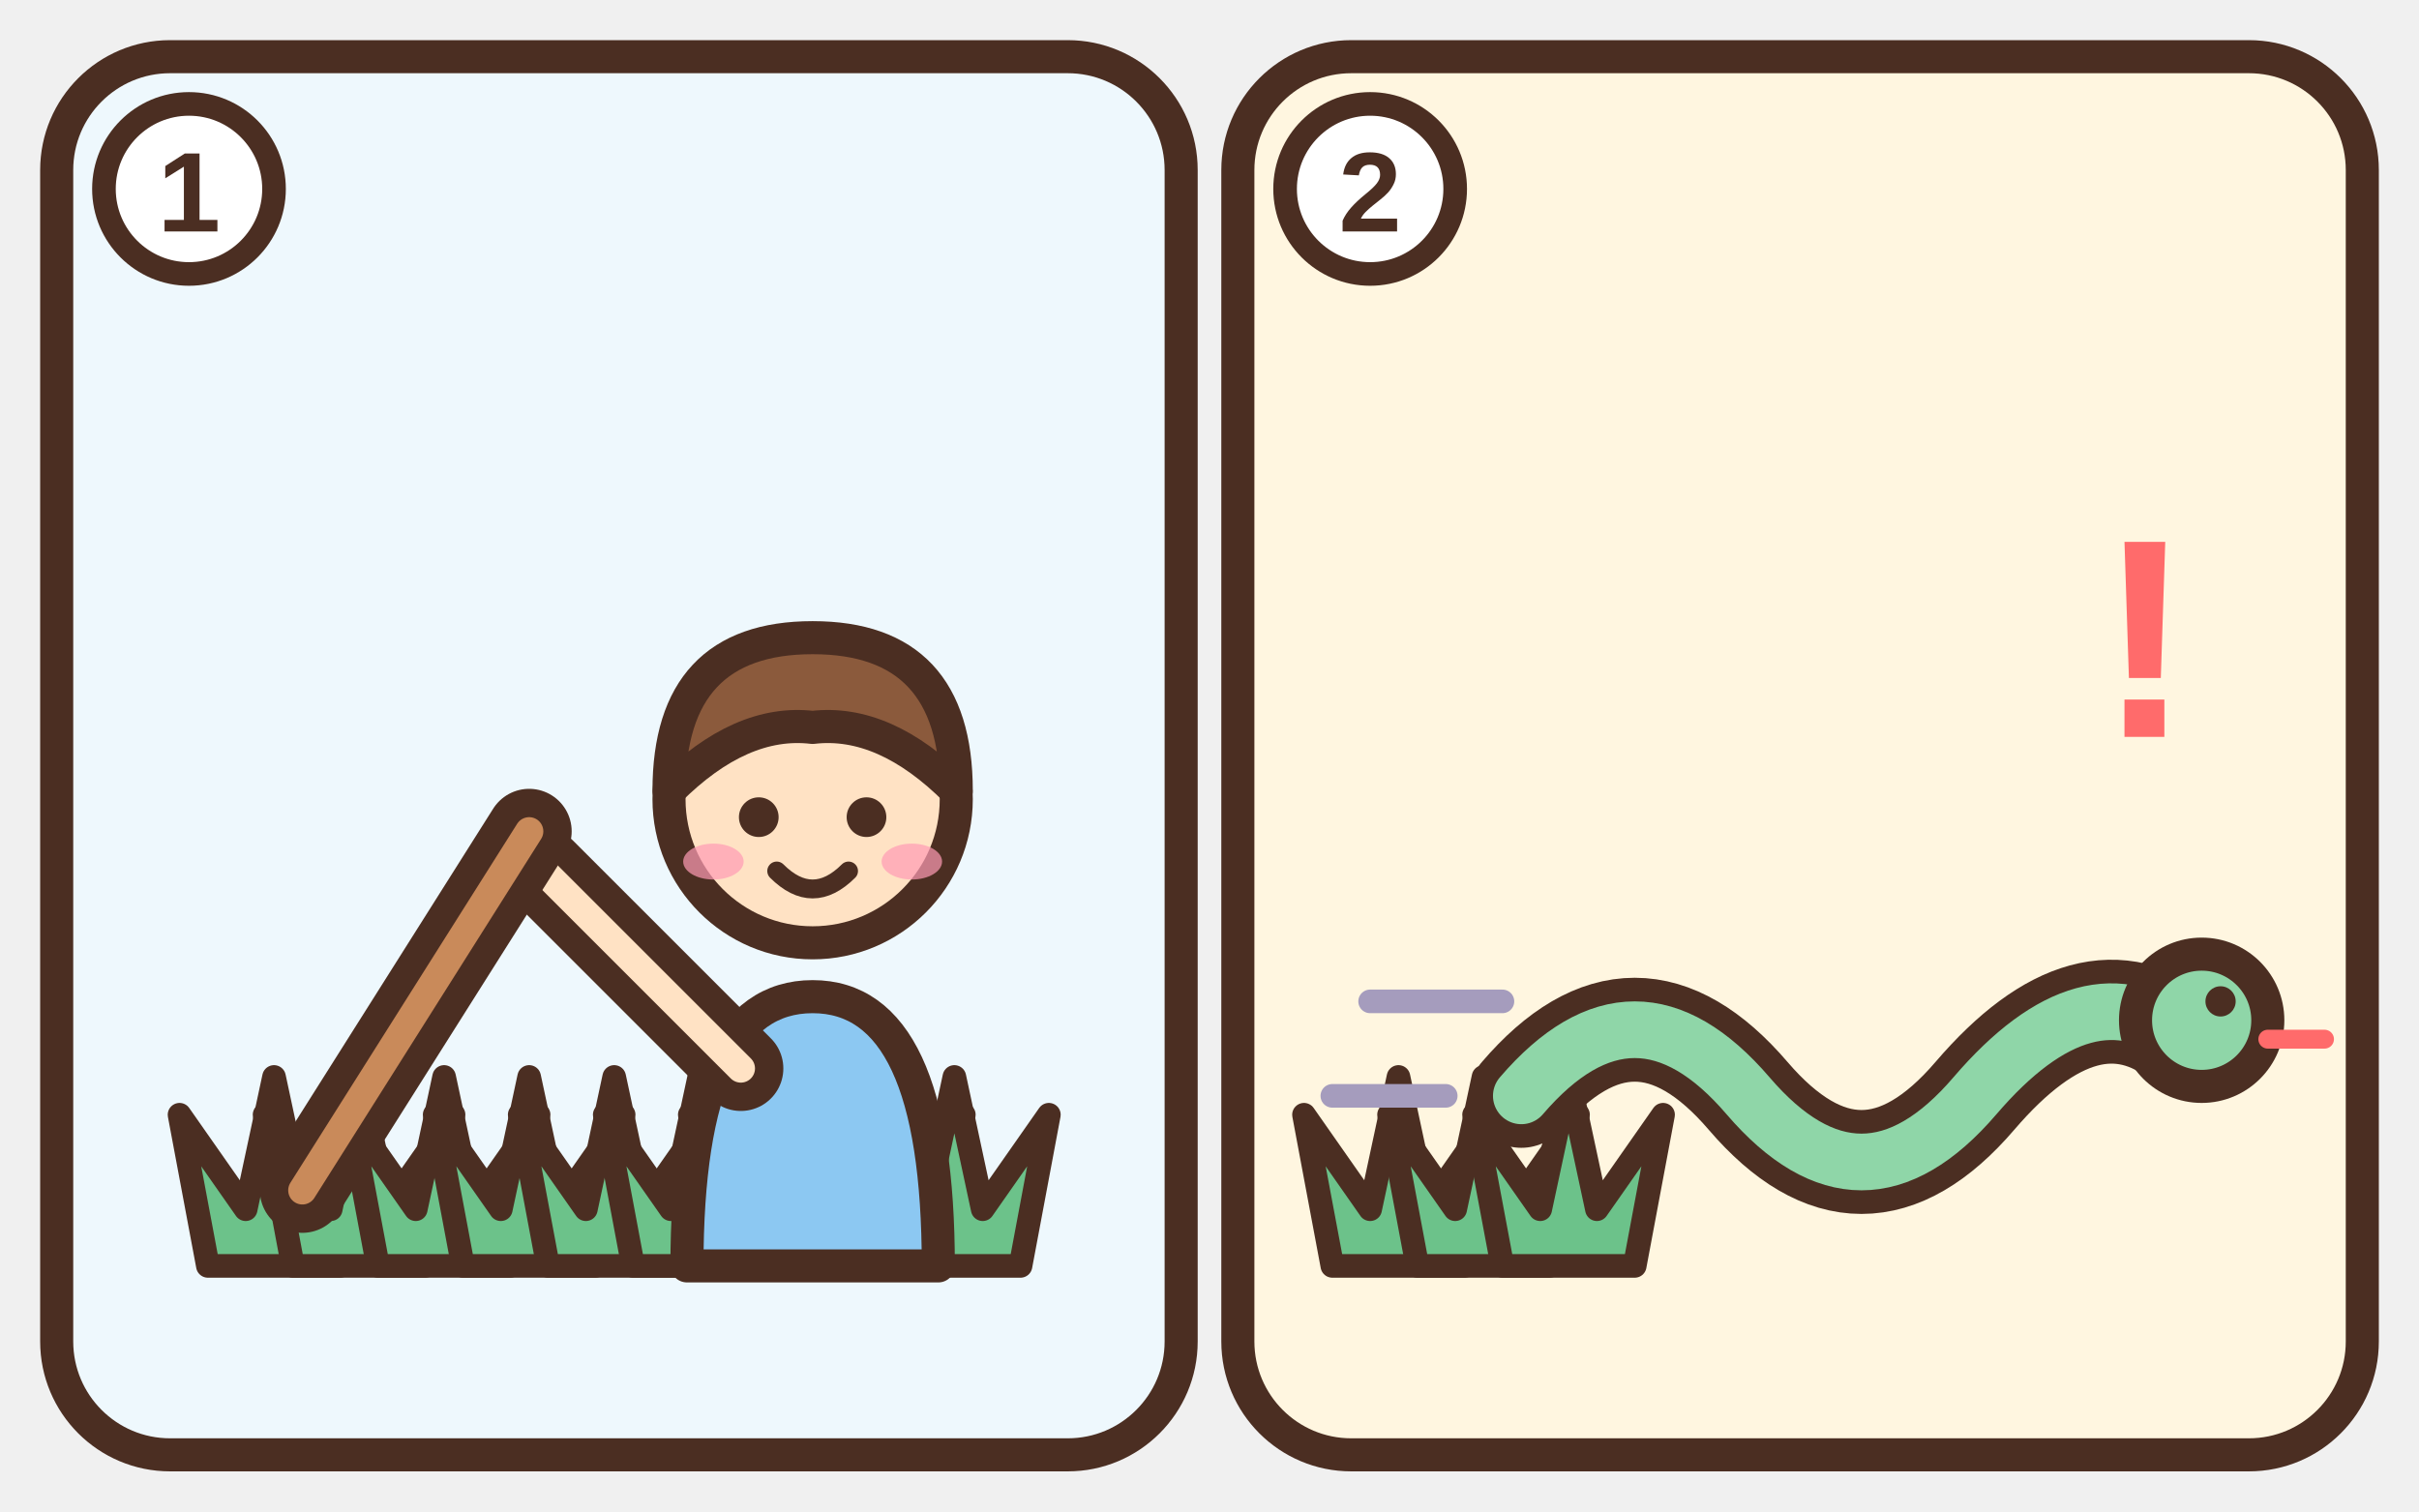
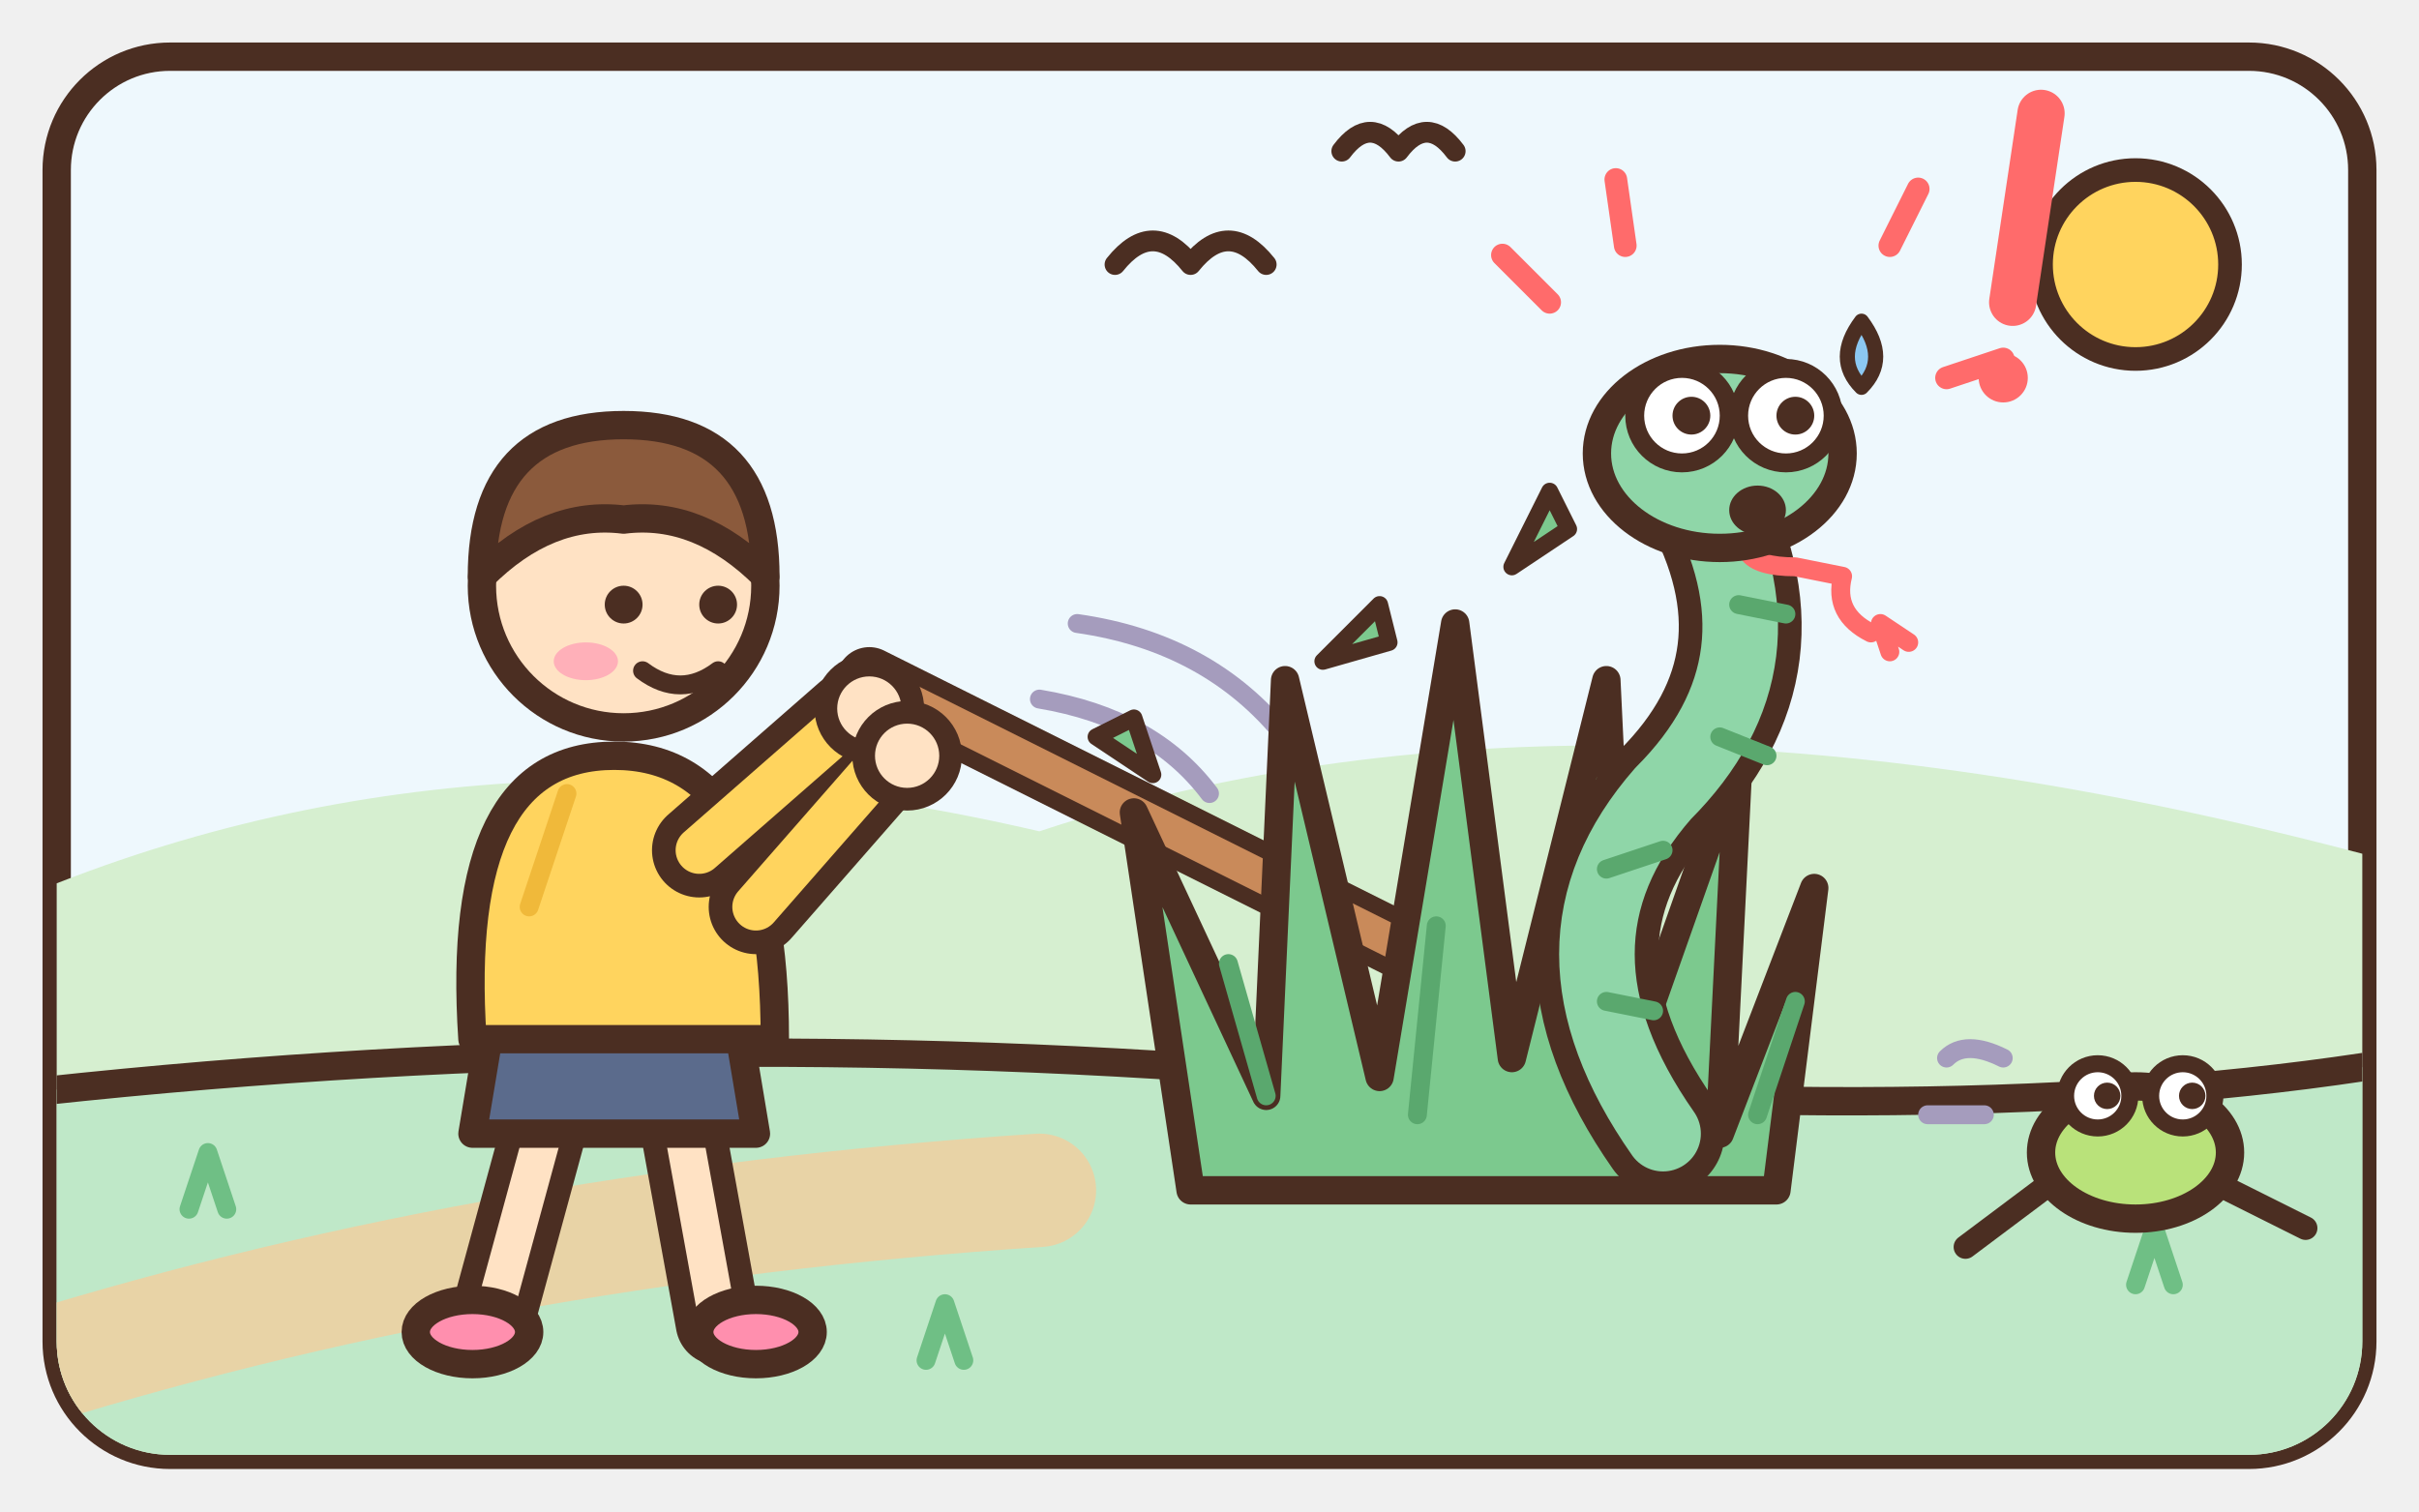
<svg xmlns="http://www.w3.org/2000/svg" viewBox="0 0 256 160">
-   <g stroke="#4b2e22" stroke-width="3.5" stroke-linejoin="round" stroke-linecap="round">
-     <rect x="6" y="6" width="119" height="148" rx="12" fill="#eef8fd" />
-     <g transform="translate(6 6)">
-       <path d="M16 128l-3 -16l7 10l3 -14l3 14l7 -10l-3 16Z" fill="#6cc28a" stroke-width="2.5" />
-       <path d="M25 128l-3 -16l7 10l3 -14l3 14l7 -10l-3 16Z" fill="#6cc28a" stroke-width="2.5" />
-       <path d="M34 128l-3 -16l7 10l3 -14l3 14l7 -10l-3 16Z" fill="#6cc28a" stroke-width="2.5" />
-       <path d="M43 128l-3 -16l7 10l3 -14l3 14l7 -10l-3 16Z" fill="#6cc28a" stroke-width="2.5" />
-       <path d="M52 128l-3 -16l7 10l3 -14l3 14l7 -10l-3 16Z" fill="#6cc28a" stroke-width="2.5" />
-       <path d="M61 128l-3 -16l7 10l3 -14l3 14l7 -10l-3 16Z" fill="#6cc28a" stroke-width="2.5" />
-       <path d="M70 128l-3 -16l7 10l3 -14l3 14l7 -10l-3 16Z" fill="#6cc28a" stroke-width="2.5" />
-       <path d="M79 128l-3 -16l7 10l3 -14l3 14l7 -10l-3 16Z" fill="#6cc28a" stroke-width="2.5" />
-       <path d="M88 128l-3 -16l7 10l3 -14l3 14l7 -10l-3 16Z" fill="#6cc28a" stroke-width="2.5" />
-       <path d="M66.7 128.0Q66.7 99.5 80.0 99.5Q93.3 99.5 93.3 128.0Z" fill="#8cc8f2" />
-       <circle cx="80" cy="78.6" r="15.2" fill="#ffe2c4" />
-       <path d="M64.8 77.7Q64.8 61.5 80.0 61.5Q95.2 61.5 95.2 77.7Q87.6 70.1 80.0 71.0Q72.4 70.1 64.8 77.7Z" fill="#8b5a3c" />
-       <g stroke="none" fill="#4b2e22">
-         <circle cx="74.3" cy="80.5" r="2.1" />
-         <circle cx="85.7" cy="80.5" r="2.1" />
+   <defs>
+     <clipPath id="frame">
+       <rect x="6" y="6" width="244" height="148" rx="12" />
+     </clipPath>
+   </defs>
+   <g stroke="#4b2e22" stroke-width="3" stroke-linejoin="round" stroke-linecap="round">
+     <rect x="6" y="6" width="244" height="148" rx="12" fill="#eef8fd" />
+     <g clip-path="url(#frame)">
+       <path d="M0 96q50-22 110-8 60-20 146 4v68H0Z" fill="#d6efd0" stroke="none" />
+       <path d="M0 116q70-8 140-2t116-2v48H0Z" fill="#bfe8c8" />
+       <path d="M0 146q50-16 110-20" fill="none" stroke="#e8d3a6" stroke-width="12" />
+       <circle cx="226" cy="28" r="10" fill="#ffd45e" stroke-width="2.5" />
+       <g fill="none" stroke="#6fbf85" stroke-width="2">
+         <path d="M20 128l2-6 2 6M98 144l2-6 2 6M226 136l2-6 2 6" />
      </g>
-       <path d="M76.2 86.2q3.8 3.8 7.6 0" fill="none" stroke-width="2" />
-       <g fill="#ff9bb5" opacity=".7" stroke="none">
-         <ellipse cx="69.5" cy="85.2" rx="3.2" ry="1.9" />
-         <ellipse cx="90.5" cy="85.2" rx="3.2" ry="1.9" />
+       <path d="M58 118l-6 22M72 118l4 22" stroke-width="9" />
+       <path d="M58 118l-6 22M72 118l4 22" stroke="#ffe2c4" stroke-width="4" />
+       <g fill="#ff8fae">
+         <ellipse cx="50" cy="141" rx="6" ry="3.4" />
+         <ellipse cx="80" cy="141" rx="6" ry="3.4" />
      </g>
-       <path d="M72.4 107.1L51.5 86.2" stroke="#4b2e22" stroke-width="9" />
-       <path d="M72.4 107.1L51.5 86.2" stroke="#ffe2c4" stroke-width="3" />
-       <path d="M50 82L26 120" stroke="#4b2e22" stroke-width="9" />
-       <path d="M50 82L26 120" stroke="#c98a5a" stroke-width="3" />
-     </g>
-     <circle cx="20" cy="20" r="9" fill="#ffffff" stroke-width="2.5" />
-     <text x="20" y="24.5" font-family="'Arial Rounded MT Bold','Fredoka',Arial,sans-serif" font-size="12" font-weight="700" text-anchor="middle" fill="#4b2e22" stroke="none">1</text>
-     <rect x="131" y="6" width="119" height="148" rx="12" fill="#fff6e0" />
-     <g transform="translate(131 6)">
-       <path d="M10 128l-3 -16l7 10l3 -14l3 14l7 -10l-3 16Z" fill="#6cc28a" stroke-width="2.5" />
-       <path d="M19 128l-3 -16l7 10l3 -14l3 14l7 -10l-3 16Z" fill="#6cc28a" stroke-width="2.5" />
-       <path d="M28 128l-3 -16l7 10l3 -14l3 14l7 -10l-3 16Z" fill="#6cc28a" stroke-width="2.5" />
-       <path d="M30 110q12 -14 24 0t24 0 22 -6" fill="none" stroke="#4b2e22" stroke-width="11.0" />
-       <path d="M30 110q12 -14 24 0t24 0 22 -6" fill="none" stroke="#8fd6a8" stroke-width="6.0" />
-       <circle cx="102.0" cy="102.0" r="7.0" fill="#8fd6a8" />
-       <circle cx="104.0" cy="100.0" r="1.6" fill="#4b2e22" stroke="none" />
-       <path d="M109.0 104.0l6.0 0" stroke="#ff6b6b" stroke-width="2" />
-       <text x="96" y="72" font-family="'Arial Rounded MT Bold','Fredoka',Arial,sans-serif" font-size="30" font-weight="700" text-anchor="middle" fill="#ff6b6b" stroke="none">!</text>
-       <g fill="none" stroke="#a59cbd" stroke-width="2.5">
-         <path d="M14 100h14M10 110h12" />
+       <path d="M52 108h26l2 12H50Z" fill="#5b6b8c" />
+       <path d="M50 110q-2-30 15-30t17 30Z" fill="#ffd45e" />
+       <path d="M60 84l-4 12" fill="none" stroke="#f0b93a" stroke-width="2" />
+       <path d="M92 72l60 30" stroke-width="7" />
+       <path d="M92 72l60 30" stroke="#c98a5a" stroke-width="3.5" />
+       <path d="M74 90l16-14M80 96l14-16" stroke-width="10" />
+       <path d="M74 90l16-14M80 96l14-16" stroke="#ffd45e" stroke-width="5" />
+       <g fill="#ffe2c4" stroke-width="2.4">
+         <circle cx="92" cy="75" r="4.6" />
+         <circle cx="96" cy="80" r="4.6" />
+       </g>
+       <circle cx="66" cy="62" r="15" fill="#ffe2c4" />
+       <path d="M51 61q0-16 15-16t15 16q-7-7-15-6-8-1-15 6Z" fill="#8b5a3c" />
+       <g fill="#4b2e22" stroke="none">
+         <circle cx="66" cy="64" r="2" />
+         <circle cx="76" cy="64" r="2" />
+       </g>
+       <path d="M68 71q4 3 8 0" fill="none" stroke-width="2" />
+       <ellipse cx="62" cy="70" rx="3.4" ry="2" fill="#ff9bb5" opacity=".7" stroke="none" />
+       <g fill="none" stroke="#a59cbd" stroke-width="2">
+         <path d="M114 66q14 2 22 12M110 74q12 2 18 10" />
+       </g>
+       <g fill="#7cc98e">
+         <path d="M126 126l-6-40 14 30 2-44 10 42 8-48 6 46 10-40 2 42 12-34-2 40 10-26-4 32Z" />
+       </g>
+       <g fill="none" stroke="#5aa86e" stroke-width="2">
+         <path d="M134 116l-4-14M150 118l2-20M170 118l2-16M186 118l4-12" />
+       </g>
+       <g fill="#7cc98e" stroke-width="1.8">
+         <path d="M140 70l6-6 1 4ZM122 82l-6-4 4-2ZM160 60l4-8 2 4Z" />
+       </g>
+       <path d="M176 120q-14-20 0-36 14-14 4-32" fill="none" stroke-width="13" />
+       <path d="M176 120q-14-20 0-36 14-14 4-32" fill="none" stroke="#8fd6a8" stroke-width="8" />
+       <g fill="none" stroke="#5aa86e" stroke-width="2">
+         <path d="M170 106l5 1M170 92l6-2M182 78l5 2M184 64l5 1" />
+       </g>
+       <path d="M186 54q-4 6 4 6l5 1q-1 4 3 6M199 66l3 2M199 66l1 3" fill="none" stroke="#ff6b6b" stroke-width="2" />
+       <ellipse cx="182" cy="48" rx="13" ry="10" fill="#8fd6a8" />
+       <g fill="#ffffff" stroke-width="2">
+         <circle cx="178" cy="44" r="5" />
+         <circle cx="189" cy="44" r="5" />
+       </g>
+       <g fill="#4b2e22" stroke="none">
+         <circle cx="179" cy="44" r="2" />
+         <circle cx="190" cy="44" r="2" />
+       </g>
+       <ellipse cx="186" cy="54" rx="3" ry="2.6" fill="#4b2e22" stroke="none" />
+       <path d="M197 34q3 4 0 7-3-3 0-7Z" fill="#8cc8f2" stroke-width="1.6" />
+       <g fill="none" stroke="#ff6b6b" stroke-width="2.4">
+         <path d="M164 32l-5-5M172 26l-1-7M200 26l3-6M206 40l6-2" />
+       </g>
+       <path d="M216 12l-3 20" stroke="#ff6b6b" stroke-width="5" />
+       <circle cx="212" cy="40" r="2.6" fill="#ff6b6b" stroke="none" />
+       <g fill="none" stroke-width="2.2">
+         <path d="M118 28q4-5 8 0 4-5 8 0M142 16q3-4 6 0 3-4 6 0" />
+       </g>
+       <ellipse cx="226" cy="122" rx="10" ry="7" fill="#b9e27a" />
+       <g fill="#ffffff" stroke-width="1.8">
+         <circle cx="222" cy="116" r="3.4" />
+         <circle cx="231" cy="116" r="3.4" />
+       </g>
+       <g fill="#4b2e22" stroke="none">
+         <circle cx="223" cy="116" r="1.4" />
+         <circle cx="232" cy="116" r="1.4" />
+       </g>
+       <path d="M216 126l-8 6M236 126l8 4" stroke-width="2.5" />
+       <g fill="none" stroke="#a59cbd" stroke-width="2">
+         <path d="M212 112q-4-2-6 0M210 118h-6" />
      </g>
    </g>
-     <circle cx="145" cy="20" r="9" fill="#ffffff" stroke-width="2.5" />
-     <text x="145" y="24.5" font-family="'Arial Rounded MT Bold','Fredoka',Arial,sans-serif" font-size="12" font-weight="700" text-anchor="middle" fill="#4b2e22" stroke="none">2</text>
  </g>
</svg>
